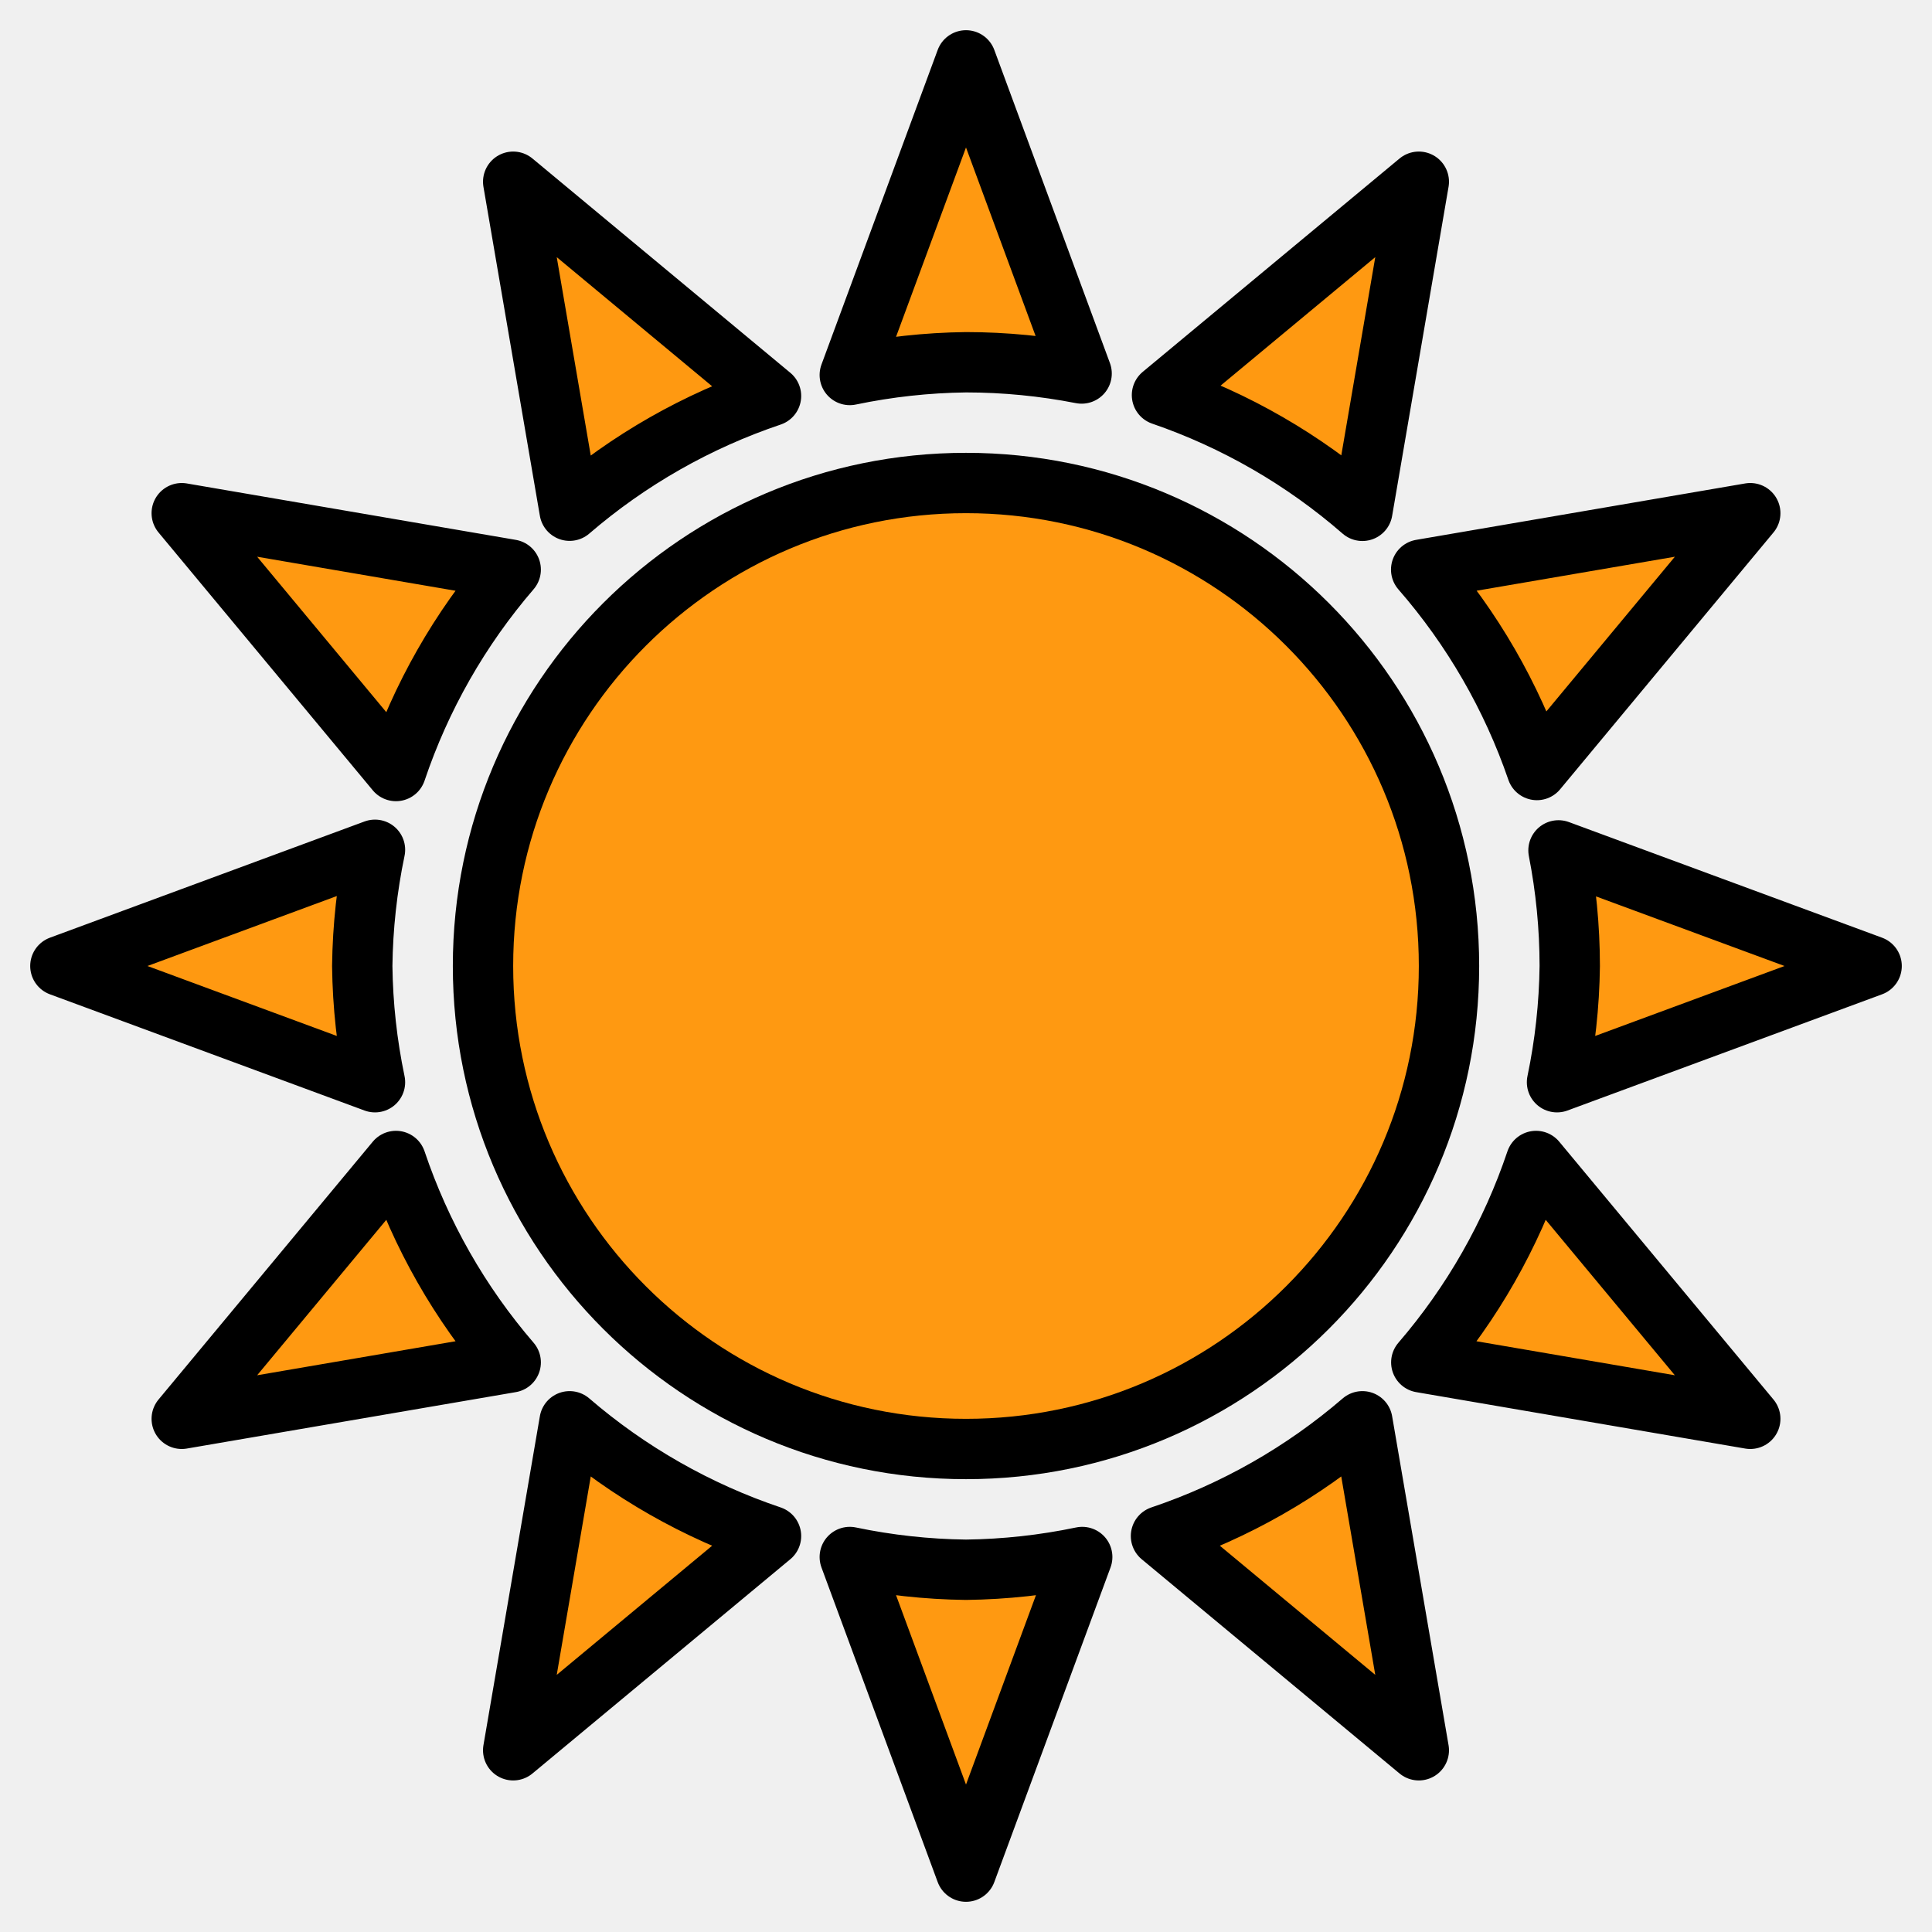
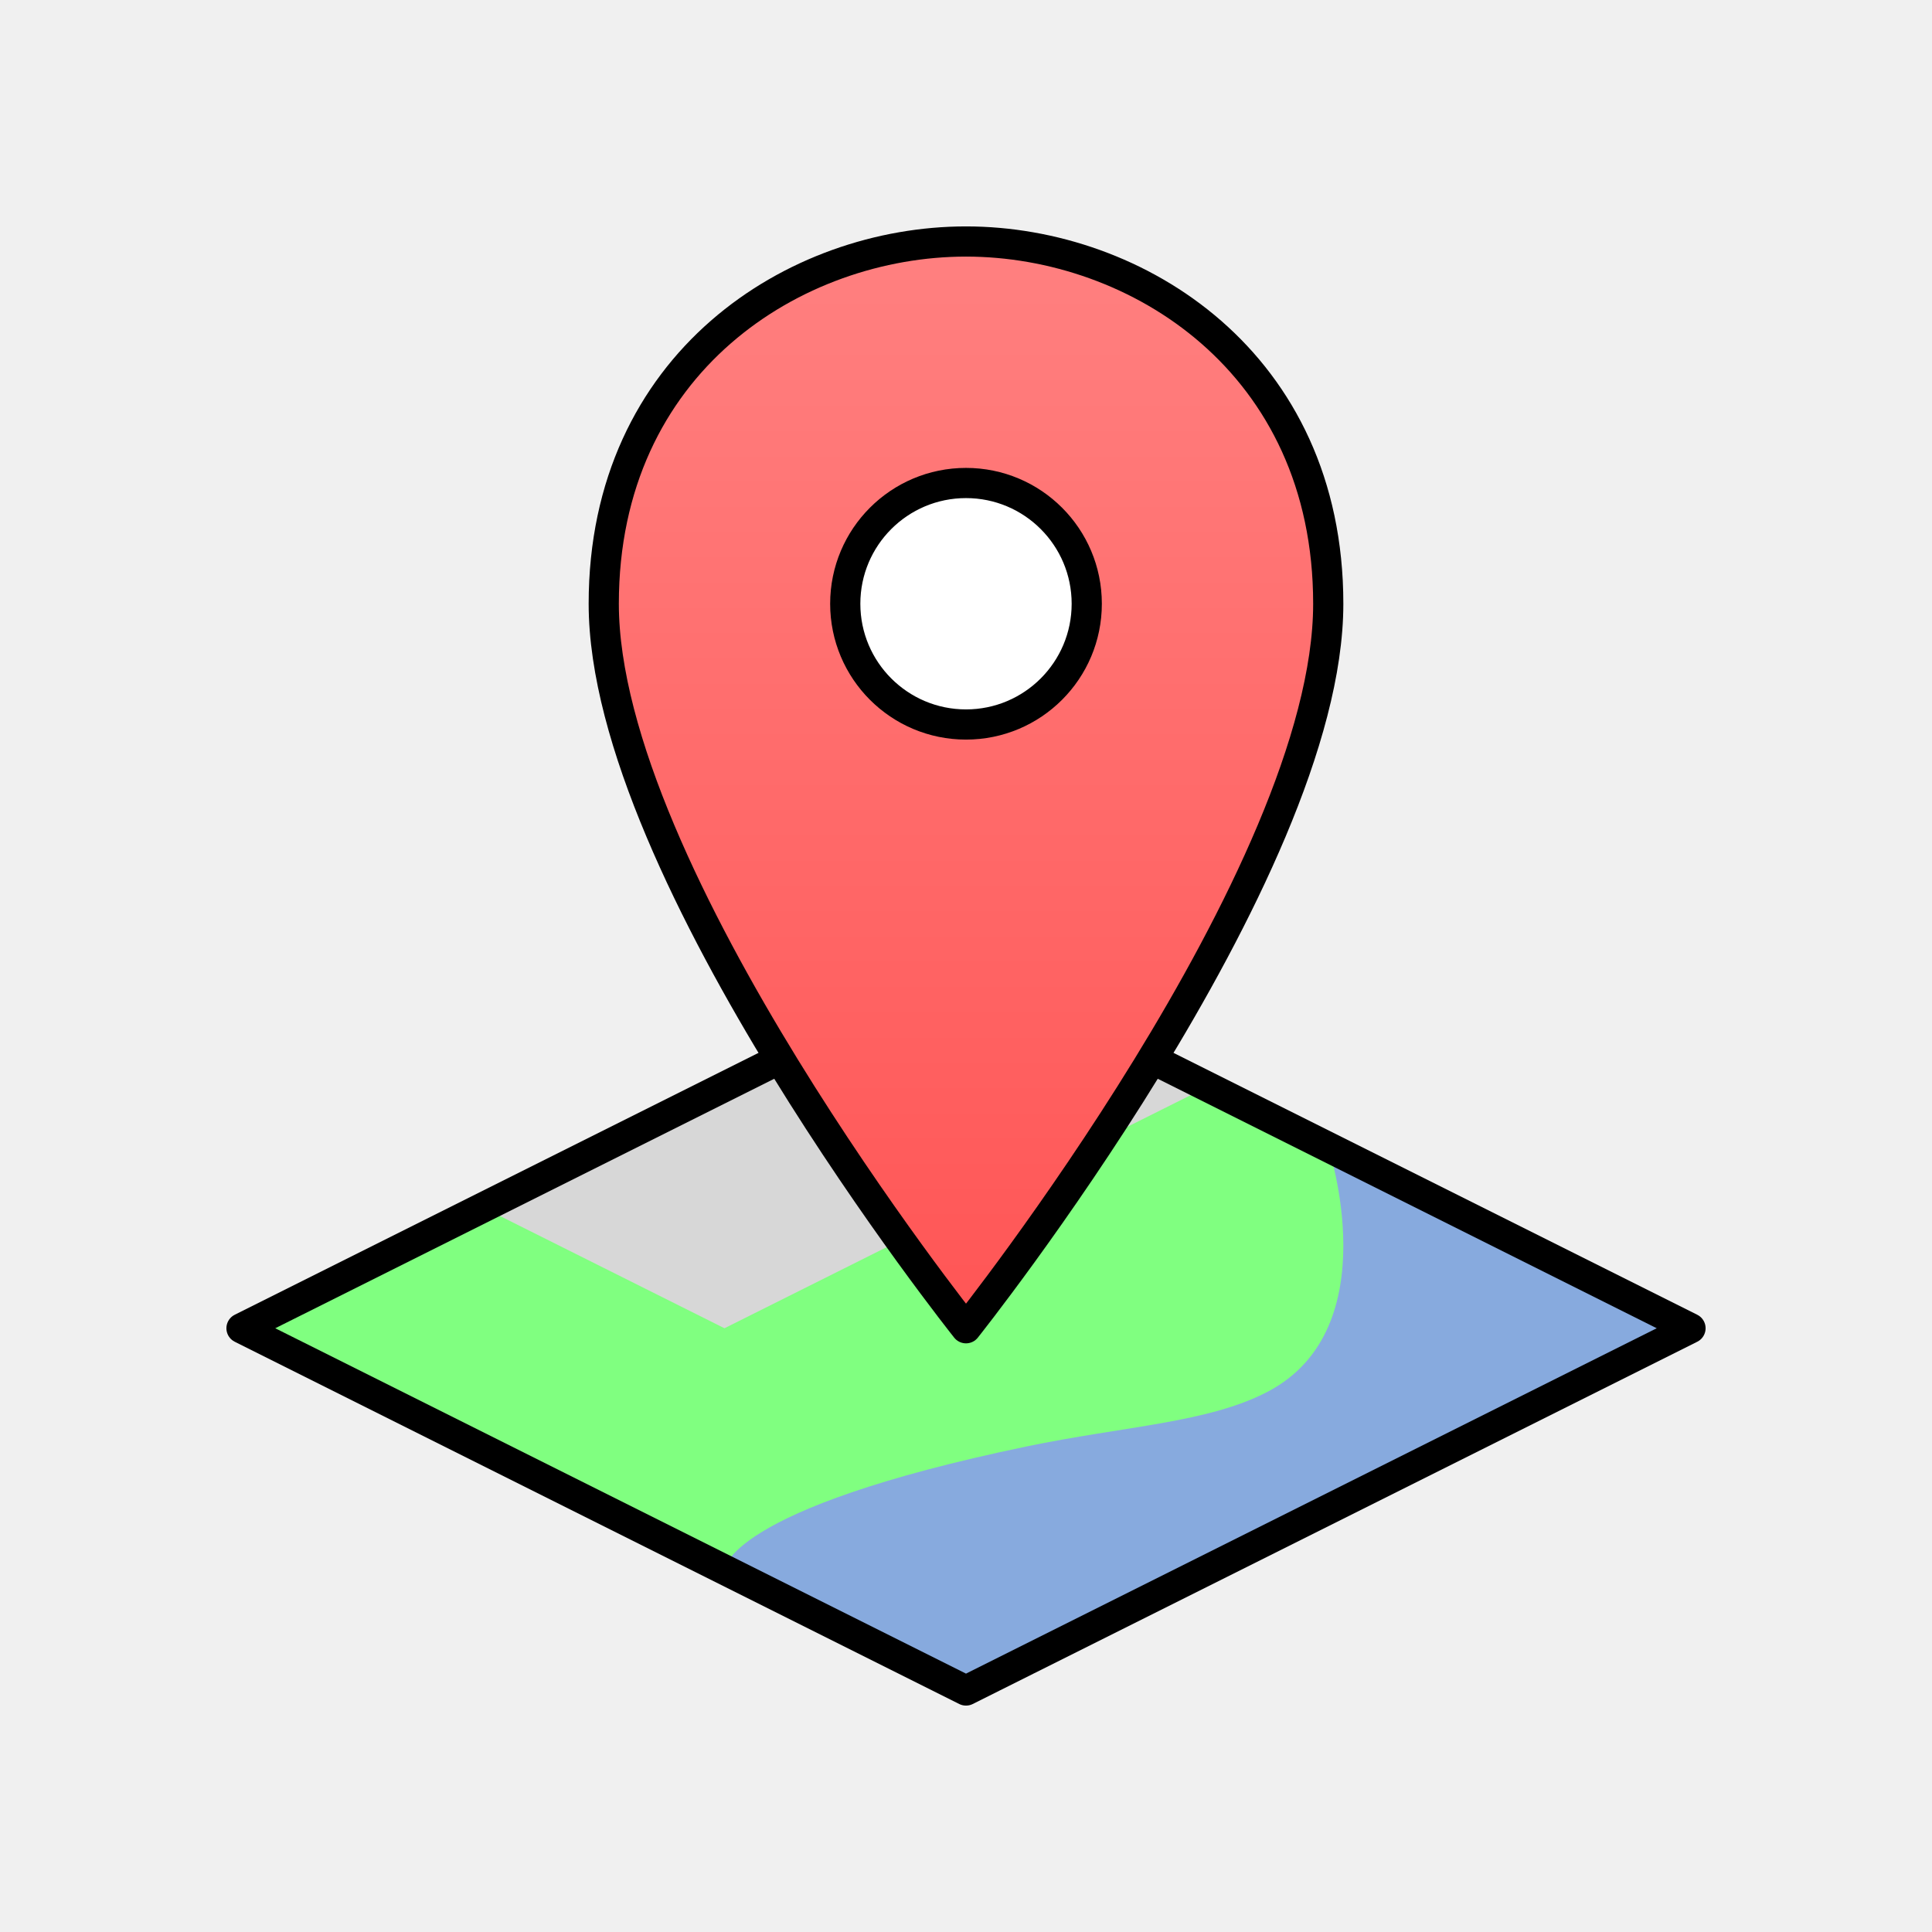
- <svg xmlns="http://www.w3.org/2000/svg" width="64" height="64" viewBox="0 0 64 64" version="1.1" id="svg5">
-   <defs id="defs2" />
+ <svg xmlns="http://www.w3.org/2000/svg" xmlns:xlink="http://www.w3.org/1999/xlink" width="64" height="64" viewBox="0 0 64 64" version="1.1" id="svg5">
+   <defs id="defs2">
+     <linearGradient id="linearGradient868">
+       <stop style="stop-color:#ff5555;stop-opacity:1;" offset="0" id="stop864" />
+       <stop style="stop-color:#ff8080;stop-opacity:1" offset="1" id="stop866" />
+     </linearGradient>
+     <linearGradient xlink:href="#linearGradient868" id="linearGradient870" x1="32" y1="44" x2="32" y2="8" gradientUnits="userSpaceOnUse" />
+   </defs>
  <g id="layer1" style="display:inline">
-     <path id="path1413" style="fill:#ff9911;fill-opacity:1;stroke:#000000;stroke-width:1.999;stroke-linecap:butt;stroke-linejoin:round;stroke-miterlimit:4;stroke-dasharray:none;stroke-opacity:1" d="M 32 2 L 28.15 12.422 A 20 20 0 0 1 32 12 A 20 20 0 0 1 35.83 12.373 L 32 2 z M 17 6.02 L 18.869 16.918 A 20 20 0 0 1 25.541 13.117 L 17 6.02 z M 47 6.02 L 38.492 13.088 A 20 20 0 0 1 45.131 16.922 L 47 6.02 z M 6.02 17 L 13.117 25.541 A 20 20 0 0 1 16.918 18.869 L 6.02 17 z M 57.98 17 L 47.078 18.869 A 20 20 0 0 1 50.912 25.508 L 57.98 17 z M 12.422 28.15 L 2 32 L 12.422 35.85 A 20 20 0 0 1 12 32 A 20 20 0 0 1 12.422 28.15 z M 51.627 28.17 A 20 20 0 0 1 52 32 A 20 20 0 0 1 51.578 35.85 L 62 32 L 51.627 28.17 z M 13.117 38.459 L 6.02 47 L 16.918 45.131 A 20 20 0 0 1 13.117 38.459 z M 50.883 38.459 A 20 20 0 0 1 47.082 45.131 L 57.98 47 L 50.883 38.459 z M 18.869 47.082 L 17 57.98 L 25.541 50.883 A 20 20 0 0 1 18.869 47.082 z M 45.131 47.082 A 20 20 0 0 1 38.459 50.883 L 47 57.98 L 45.131 47.082 z M 28.15 51.578 L 32 62 L 35.85 51.578 A 20 20 0 0 1 32 52 A 20 20 0 0 1 28.15 51.578 z " />
-     <circle style="fill:#ff9911;fill-opacity:1;stroke:#000000;stroke-width:1.999;stroke-linecap:butt;stroke-linejoin:round;stroke-miterlimit:4;stroke-dasharray:none;stroke-opacity:1" id="path3870" cx="32" cy="32" r="16" />
+     <path style="fill:#80ff80;fill-rule:evenodd;stroke:none;stroke-width:1px;stroke-linecap:butt;stroke-linejoin:miter;stroke-opacity:1" d="M 32,56 8,44 32,32 56,44 Z" id="path1153" />
+     <path style="fill:#d7d7d7;fill-rule:evenodd;stroke:none;stroke-width:1px;stroke-linecap:butt;stroke-linejoin:miter;stroke-opacity:1;fill-opacity:1" d="m 16,40 8,4 16,-8 -8,-4 z" id="path4131" />
+     <path style="fill:#87aade;fill-opacity:1;fill-rule:evenodd;stroke:none;stroke-width:1px;stroke-linecap:butt;stroke-linejoin:miter;stroke-opacity:1" d="m 24,52 8,4 24,-12 -12,-6 c 0,0 2,6 -2.002,8.1 C 40.028,47.135 37.263,47.238 34,47.917 24,50 24,52 24,52 Z" id="path4411" />
+     <path style="display:inline;fill:none;fill-rule:evenodd;stroke:#000000;stroke-width:1px;stroke-linecap:butt;stroke-linejoin:round;stroke-opacity:1" d="M 32,56 8,44 32,32 56,44 Z" id="path1153-3" />
+     <path style="fill:url(#linearGradient870);fill-rule:evenodd;stroke:#000000;stroke-width:1px;stroke-linecap:butt;stroke-linejoin:round;stroke-opacity:1;fill-opacity:1" d="M 32,44 C 32,44 20,28.944 20,20 20,12 26.343,8 32,8 c 5.657,0 12,4 12,12 0,8.944 -12,24 -12,24 z" id="path2112" />
+     <circle style="fill:#ffffff;stroke:#000000;stroke-linecap:round;stroke-linejoin:round" id="path3395" cx="32" cy="20" r="4" />
  </g>
</svg>
